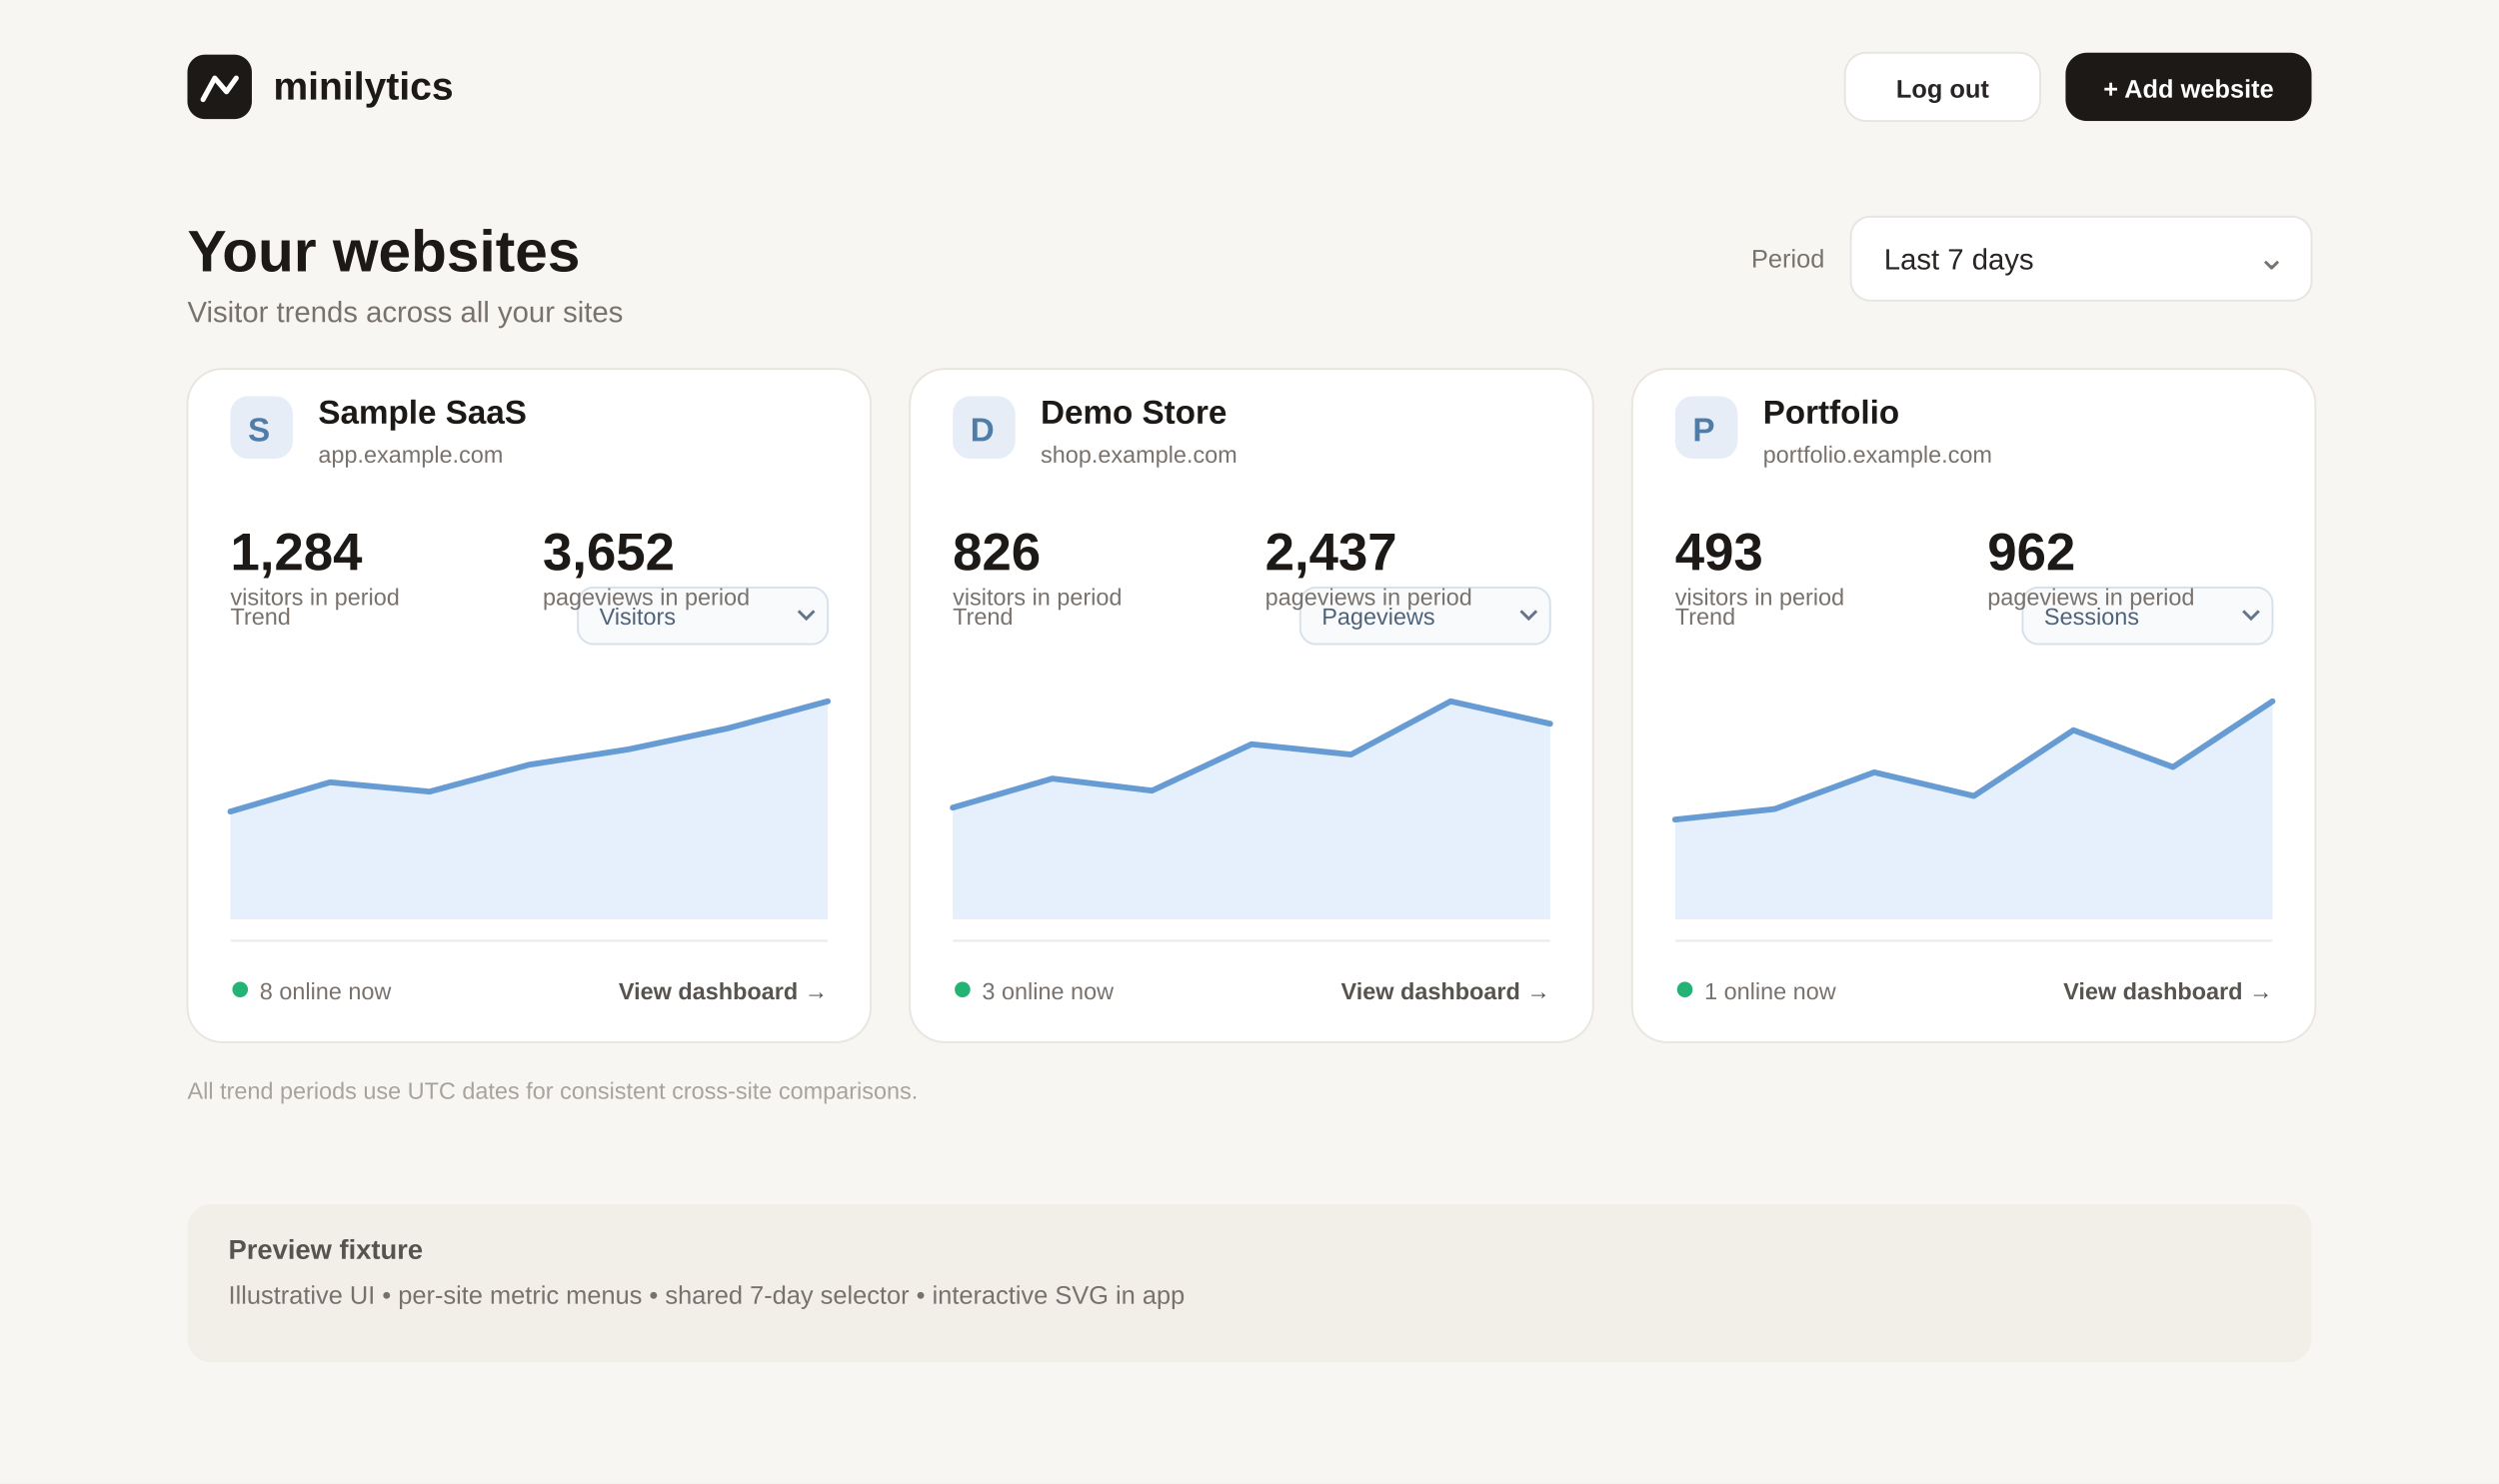
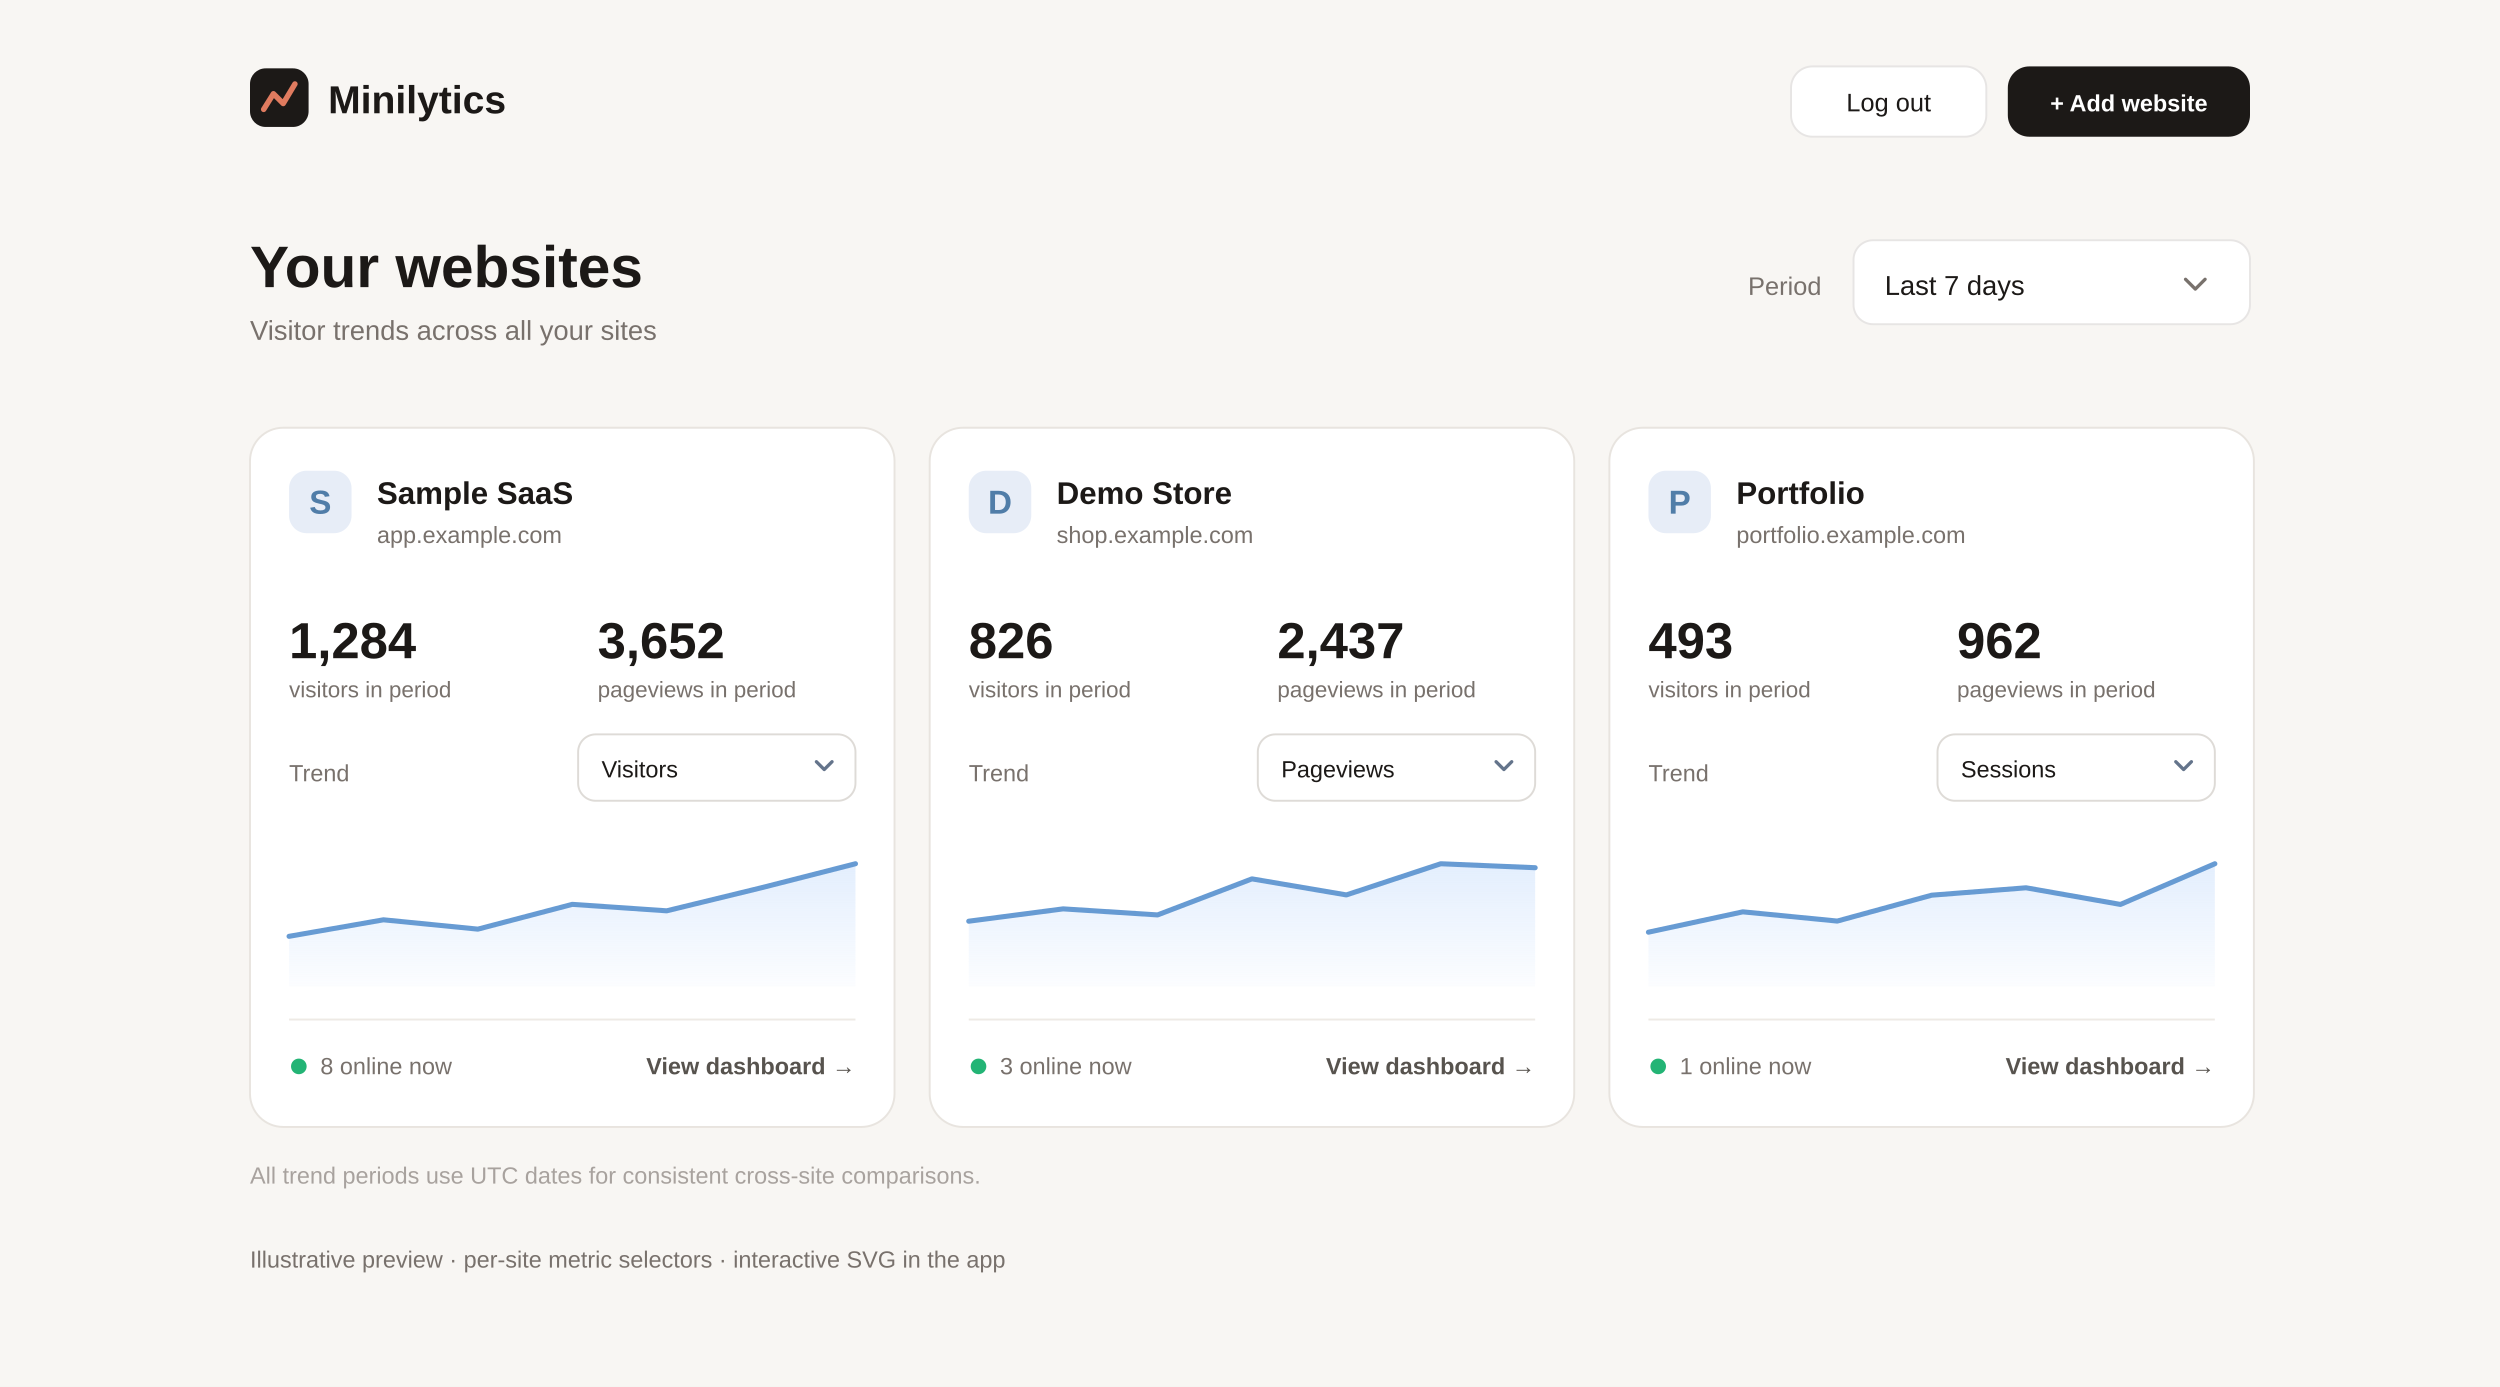
- <svg xmlns="http://www.w3.org/2000/svg" width="1280" height="760" viewBox="0 0 1280 760">
-   <rect x="0" y="0" width="1280" height="760" rx="0" fill="#f8f6f3" stroke="none" />
-   <rect x="96" y="28" width="33" height="33" rx="9" fill="#1c1917" stroke="none" />
-   <path d="M104 51 l6 -11 6 7 5 -7" fill="none" stroke="#fff" stroke-width="2.6" stroke-linecap="round" stroke-linejoin="round" />
-   <text x="140" y="51" font-family="Arial, Helvetica, sans-serif" font-size="20" fill="#1c1917" font-weight="700">minilytics</text>
-   <rect x="945" y="27" width="100" height="35" rx="11" fill="#fff" stroke="#e7e5e4" />
-   <text x="995" y="50" font-family="Arial, Helvetica, sans-serif" font-size="13" fill="#292524" font-weight="600" text-anchor="middle">Log out</text>
-   <rect x="1058" y="27" width="126" height="35" rx="11" fill="#1c1917" stroke="none" />
-   <text x="1121" y="50" font-family="Arial, Helvetica, sans-serif" font-size="13" fill="#fff" font-weight="600" text-anchor="middle">+ Add website</text>
-   <text x="96" y="139" font-family="Arial, Helvetica, sans-serif" font-size="30" fill="#1c1917" font-weight="700">Your websites</text>
-   <text x="96" y="165" font-family="Arial, Helvetica, sans-serif" font-size="15" fill="#78716c" font-weight="400">Visitor trends across all your sites</text>
-   <text x="897" y="137" font-family="Arial, Helvetica, sans-serif" font-size="13" fill="#78716c" font-weight="400">Period</text>
-   <rect x="948" y="111" width="236" height="43" rx="10" fill="#ffffff" stroke="#e7e5e4" />
-   <text x="965" y="138" font-family="Arial, Helvetica, sans-serif" font-size="15" fill="#292524" font-weight="500">Last 7 days</text>
-   <text x="1156" y="138" font-family="Arial, Helvetica, sans-serif" font-size="18" fill="#78716c" font-weight="400">⌄</text>
-   <rect x="96" y="189" width="350" height="345" rx="18" fill="#ffffff" stroke="#e9e5df" />
-   <rect x="296" y="301" width="128" height="29" rx="8" fill="#f8fafc" stroke="#d6e1ec" />
-   <text x="307" y="320" font-family="Arial, Helvetica, sans-serif" font-size="12" fill="#50627a">Visitors</text>
-   <path d="M409 313 l4 4 4 -4" fill="none" stroke="#64748b" stroke-width="1.5" />
-   <text x="118" y="320" font-family="Arial, Helvetica, sans-serif" font-size="12" fill="#78716c">Trend</text>
-   <rect x="118" y="203" width="32" height="32" rx="9" fill="#e7edf7" stroke="none" />
-   <text x="127" y="226" font-family="Arial, Helvetica, sans-serif" font-size="17" fill="#507da8" font-weight="700">S</text>
-   <text x="163" y="217" font-family="Arial, Helvetica, sans-serif" font-size="17" fill="#1c1917" font-weight="700">Sample SaaS</text>
-   <text x="163" y="237" font-family="Arial, Helvetica, sans-serif" font-size="12" fill="#78716c" font-weight="400">app.example.com</text>
-   <text x="118" y="292" font-family="Arial, Helvetica, sans-serif" font-size="27" fill="#1c1917" font-weight="700">1,284</text>
-   <text x="118" y="310" font-family="Arial, Helvetica, sans-serif" font-size="12" fill="#78716c" font-weight="400">visitors in period</text>
-   <text x="278" y="292" font-family="Arial, Helvetica, sans-serif" font-size="27" fill="#1c1917" font-weight="700">3,652</text>
-   <text x="278" y="310" font-family="Arial, Helvetica, sans-serif" font-size="12" fill="#78716c" font-weight="400">pageviews in period</text>
-   <path d="M118.0 415.8 L169.0 400.8 L220.0 405.6 L271.0 391.8 L322.0 383.9 L373.0 373.1 L424.0 359.3 L424.0 471.0 L118 471.0 Z" fill="#d7e8fa" opacity=".65" />
-   <path d="M118.0 415.8 L169.0 400.8 L220.0 405.6 L271.0 391.8 L322.0 383.9 L373.0 373.1 L424.0 359.3" fill="none" stroke="#679bd3" stroke-width="3" stroke-linejoin="round" stroke-linecap="round" />
-   <path d="M118 482 H424" stroke="#eeeae5" />
-   <circle cx="123" cy="507" r="4" fill="#23b475" />
-   <text x="133" y="512" font-family="Arial, Helvetica, sans-serif" font-size="12" fill="#78716c" font-weight="400">8 online now</text>
-   <text x="424" y="512" font-family="Arial, Helvetica, sans-serif" font-size="12" fill="#57534e" font-weight="600" text-anchor="end">View dashboard →</text>
-   <rect x="466" y="189" width="350" height="345" rx="18" fill="#ffffff" stroke="#e9e5df" />
-   <rect x="666" y="301" width="128" height="29" rx="8" fill="#f8fafc" stroke="#d6e1ec" />
-   <text x="677" y="320" font-family="Arial, Helvetica, sans-serif" font-size="12" fill="#50627a">Pageviews</text>
-   <path d="M779 313 l4 4 4 -4" fill="none" stroke="#64748b" stroke-width="1.5" />
-   <text x="488" y="320" font-family="Arial, Helvetica, sans-serif" font-size="12" fill="#78716c">Trend</text>
-   <rect x="488" y="203" width="32" height="32" rx="9" fill="#e7edf7" stroke="none" />
-   <text x="497" y="226" font-family="Arial, Helvetica, sans-serif" font-size="17" fill="#507da8" font-weight="700">D</text>
-   <text x="533" y="217" font-family="Arial, Helvetica, sans-serif" font-size="17" fill="#1c1917" font-weight="700">Demo Store</text>
-   <text x="533" y="237" font-family="Arial, Helvetica, sans-serif" font-size="12" fill="#78716c" font-weight="400">shop.example.com</text>
-   <text x="488" y="292" font-family="Arial, Helvetica, sans-serif" font-size="27" fill="#1c1917" font-weight="700">826</text>
-   <text x="488" y="310" font-family="Arial, Helvetica, sans-serif" font-size="12" fill="#78716c" font-weight="400">visitors in period</text>
-   <text x="648" y="292" font-family="Arial, Helvetica, sans-serif" font-size="27" fill="#1c1917" font-weight="700">2,437</text>
-   <text x="648" y="310" font-family="Arial, Helvetica, sans-serif" font-size="12" fill="#78716c" font-weight="400">pageviews in period</text>
-   <path d="M488.0 413.8 L539.0 398.9 L590.0 405.1 L641.0 381.3 L692.0 386.6 L743.0 359.3 L794.0 370.8 L794.0 471.0 L488 471.0 Z" fill="#d7e8fa" opacity=".65" />
-   <path d="M488.0 413.8 L539.0 398.9 L590.0 405.1 L641.0 381.3 L692.0 386.6 L743.0 359.3 L794.0 370.8" fill="none" stroke="#679bd3" stroke-width="3" stroke-linejoin="round" stroke-linecap="round" />
-   <path d="M488 482 H794" stroke="#eeeae5" />
-   <circle cx="493" cy="507" r="4" fill="#23b475" />
-   <text x="503" y="512" font-family="Arial, Helvetica, sans-serif" font-size="12" fill="#78716c" font-weight="400">3 online now</text>
-   <text x="794" y="512" font-family="Arial, Helvetica, sans-serif" font-size="12" fill="#57534e" font-weight="600" text-anchor="end">View dashboard →</text>
-   <rect x="836" y="189" width="350" height="345" rx="18" fill="#ffffff" stroke="#e9e5df" />
-   <rect x="1036" y="301" width="128" height="29" rx="8" fill="#f8fafc" stroke="#d6e1ec" />
-   <text x="1047" y="320" font-family="Arial, Helvetica, sans-serif" font-size="12" fill="#50627a">Sessions</text>
-   <path d="M1149 313 l4 4 4 -4" fill="none" stroke="#64748b" stroke-width="1.5" />
-   <text x="858" y="320" font-family="Arial, Helvetica, sans-serif" font-size="12" fill="#78716c">Trend</text>
-   <rect x="858" y="203" width="32" height="32" rx="9" fill="#e7edf7" stroke="none" />
-   <text x="867" y="226" font-family="Arial, Helvetica, sans-serif" font-size="17" fill="#507da8" font-weight="700">P</text>
-   <text x="903" y="217" font-family="Arial, Helvetica, sans-serif" font-size="17" fill="#1c1917" font-weight="700">Portfolio</text>
-   <text x="903" y="237" font-family="Arial, Helvetica, sans-serif" font-size="12" fill="#78716c" font-weight="400">portfolio.example.com</text>
-   <text x="858" y="292" font-family="Arial, Helvetica, sans-serif" font-size="27" fill="#1c1917" font-weight="700">493</text>
-   <text x="858" y="310" font-family="Arial, Helvetica, sans-serif" font-size="12" fill="#78716c" font-weight="400">visitors in period</text>
-   <text x="1018" y="292" font-family="Arial, Helvetica, sans-serif" font-size="27" fill="#1c1917" font-weight="700">962</text>
-   <text x="1018" y="310" font-family="Arial, Helvetica, sans-serif" font-size="12" fill="#78716c" font-weight="400">pageviews in period</text>
-   <path d="M858.0 419.9 L909.0 414.5 L960.0 395.7 L1011.0 407.8 L1062.0 374.1 L1113.0 393.0 L1164.0 359.3 L1164.0 471.0 L858 471.0 Z" fill="#d7e8fa" opacity=".65" />
-   <path d="M858.0 419.9 L909.0 414.5 L960.0 395.7 L1011.0 407.8 L1062.0 374.1 L1113.0 393.0 L1164.0 359.3" fill="none" stroke="#679bd3" stroke-width="3" stroke-linejoin="round" stroke-linecap="round" />
-   <path d="M858 482 H1164" stroke="#eeeae5" />
-   <circle cx="863" cy="507" r="4" fill="#23b475" />
-   <text x="873" y="512" font-family="Arial, Helvetica, sans-serif" font-size="12" fill="#78716c" font-weight="400">1 online now</text>
-   <text x="1164" y="512" font-family="Arial, Helvetica, sans-serif" font-size="12" fill="#57534e" font-weight="600" text-anchor="end">View dashboard →</text>
-   <text x="96" y="563" font-family="Arial, Helvetica, sans-serif" font-size="12" fill="#a8a29e" font-weight="400">All trend periods use UTC dates for consistent cross-site comparisons.</text>
-   <rect x="96" y="617" width="1088" height="81" rx="12" fill="#f2eee8" stroke="none" />
-   <text x="117" y="645" font-family="Arial, Helvetica, sans-serif" font-size="14" fill="#57534e" font-weight="700">Preview fixture</text>
-   <text x="117" y="668" font-family="Arial, Helvetica, sans-serif" font-size="13" fill="#78716c" font-weight="400">Illustrative UI • per-site metric menus • shared 7-day selector • interactive SVG in app</text>
+ <svg xmlns="http://www.w3.org/2000/svg" width="1280" height="710" viewBox="0 0 1280 710">
+   <rect x="0" y="0" width="1280" height="710" rx="0" fill="#f8f6f3" />
+   <rect x="128" y="35" width="30" height="30" rx="8" fill="#1c1917" />
+   <path d="M135 56 L140 48 L145 53 L151 43" fill="none" stroke="#e07b5f" stroke-width="2.8" stroke-linecap="round" stroke-linejoin="round" />
+   <text x="168" y="58" font-family="Arial, Helvetica, sans-serif" font-size="20" fill="#1c1917" font-weight="700">Minilytics</text>
+   <rect x="917" y="34" width="100" height="36" rx="11" fill="#fff" stroke="#e7e5e4" />
+   <text x="967" y="57" font-family="Arial, Helvetica, sans-serif" font-size="13" fill="#1c1917" font-weight="500" text-anchor="middle">Log out</text>
+   <rect x="1028" y="34" width="124" height="36" rx="11" fill="#1c1917" />
+   <text x="1090" y="57" font-family="Arial, Helvetica, sans-serif" font-size="12" fill="#fff" font-weight="600" text-anchor="middle">+ Add website</text>
+   <text x="128" y="147" font-family="Arial, Helvetica, sans-serif" font-size="30" fill="#1c1917" font-weight="700">Your websites</text>
+   <text x="128" y="174" font-family="Arial, Helvetica, sans-serif" font-size="14" fill="#78716c" font-weight="400">Visitor trends across all your sites</text>
+   <text x="895" y="151" font-family="Arial, Helvetica, sans-serif" font-size="13" fill="#78716c" font-weight="400">Period</text>
+   <rect x="949" y="123" width="203" height="43" rx="10" fill="#fff" stroke="#e7e5e4" />
+   <text x="965" y="151" font-family="Arial, Helvetica, sans-serif" font-size="14" fill="#1c1917" font-weight="500">Last 7 days</text>
+   <path d="M1119 143 l5 5 5 -5" fill="none" stroke="#78716c" stroke-width="1.7" stroke-linecap="round" stroke-linejoin="round" />
+   <rect x="128" y="219" width="330" height="358" rx="17" fill="#ffffff" stroke="#e8e4df" />
+   <rect x="148" y="241" width="32" height="32" rx="9" fill="#e7edf7" />
+   <text x="164" y="263" font-family="Arial, Helvetica, sans-serif" font-size="17" fill="#507da8" font-weight="700" text-anchor="middle">S</text>
+   <text x="193" y="258" font-family="Arial, Helvetica, sans-serif" font-size="16" fill="#1c1917" font-weight="700">Sample SaaS</text>
+   <text x="193" y="278" font-family="Arial, Helvetica, sans-serif" font-size="12" fill="#78716c" font-weight="400">app.example.com</text>
+   <text x="148" y="337" font-family="Arial, Helvetica, sans-serif" font-size="26" fill="#1c1917" font-weight="700">1,284</text>
+   <text x="148" y="357" font-family="Arial, Helvetica, sans-serif" font-size="11.5" fill="#78716c" font-weight="400">visitors in period</text>
+   <text x="306" y="337" font-family="Arial, Helvetica, sans-serif" font-size="26" fill="#1c1917" font-weight="700">3,652</text>
+   <text x="306" y="357" font-family="Arial, Helvetica, sans-serif" font-size="11.5" fill="#78716c" font-weight="400">pageviews in period</text>
+   <text x="148" y="400" font-family="Arial, Helvetica, sans-serif" font-size="12" fill="#78716c" font-weight="400">Trend</text>
+   <rect x="296" y="376" width="142" height="34" rx="9" fill="#ffffff" stroke="#dedbd7" />
+   <text x="308" y="398" font-family="Arial, Helvetica, sans-serif" font-size="12" fill="#1c1917" font-weight="500">Visitors</text>
+   <path d="M418 390 l4 4 4 -4" fill="none" stroke="#64748b" stroke-width="1.7" stroke-linecap="round" stroke-linejoin="round" />
+   <defs>
+     <linearGradient id="grad-148-426" x1="0" y1="0" x2="0" y2="1">
+       <stop offset="0" stop-color="#dceafd" stop-opacity="0.8" />
+       <stop offset="1" stop-color="#dceafd" stop-opacity="0.1" />
+     </linearGradient>
+   </defs>
+   <path d="M148.00,479.40 L196.33,470.94 L244.67,475.72 L293.00,463.03 L341.33,466.34 L389.67,454.57 L438.00,442.24 L438,505 L148,505 Z" fill="url(#grad-148-426)" stroke-width="1" stroke-linecap="round" stroke-linejoin="round" />
+   <path d="M148.00,479.40 L196.33,470.94 L244.67,475.72 L293.00,463.03 L341.33,466.34 L389.67,454.57 L438.00,442.24" fill="none" stroke="#679bd3" stroke-width="2.6" stroke-linecap="round" stroke-linejoin="round" />
+   <line x1="148" y1="522" x2="438" y2="522" stroke="#eeeae5" stroke-width="1" />
+   <circle cx="153" cy="546" r="4" fill="#23b475" />
+   <text x="164" y="550" font-family="Arial, Helvetica, sans-serif" font-size="12" fill="#78716c" font-weight="400">8 online now</text>
+   <text x="438" y="550" font-family="Arial, Helvetica, sans-serif" font-size="12" fill="#57534e" font-weight="600" text-anchor="end">View dashboard →</text>
+   <rect x="476" y="219" width="330" height="358" rx="17" fill="#ffffff" stroke="#e8e4df" />
+   <rect x="496" y="241" width="32" height="32" rx="9" fill="#e7edf7" />
+   <text x="512" y="263" font-family="Arial, Helvetica, sans-serif" font-size="17" fill="#507da8" font-weight="700" text-anchor="middle">D</text>
+   <text x="541" y="258" font-family="Arial, Helvetica, sans-serif" font-size="16" fill="#1c1917" font-weight="700">Demo Store</text>
+   <text x="541" y="278" font-family="Arial, Helvetica, sans-serif" font-size="12" fill="#78716c" font-weight="400">shop.example.com</text>
+   <text x="496" y="337" font-family="Arial, Helvetica, sans-serif" font-size="26" fill="#1c1917" font-weight="700">826</text>
+   <text x="496" y="357" font-family="Arial, Helvetica, sans-serif" font-size="11.5" fill="#78716c" font-weight="400">visitors in period</text>
+   <text x="654" y="337" font-family="Arial, Helvetica, sans-serif" font-size="26" fill="#1c1917" font-weight="700">2,437</text>
+   <text x="654" y="357" font-family="Arial, Helvetica, sans-serif" font-size="11.5" fill="#78716c" font-weight="400">pageviews in period</text>
+   <text x="496" y="400" font-family="Arial, Helvetica, sans-serif" font-size="12" fill="#78716c" font-weight="400">Trend</text>
+   <rect x="644" y="376" width="142" height="34" rx="9" fill="#ffffff" stroke="#dedbd7" />
+   <text x="656" y="398" font-family="Arial, Helvetica, sans-serif" font-size="12" fill="#1c1917" font-weight="500">Pageviews</text>
+   <path d="M766 390 l4 4 4 -4" fill="none" stroke="#64748b" stroke-width="1.7" stroke-linecap="round" stroke-linejoin="round" />
+   <defs>
+     <linearGradient id="grad-496-426" x1="0" y1="0" x2="0" y2="1">
+       <stop offset="0" stop-color="#dceafd" stop-opacity="0.8" />
+       <stop offset="1" stop-color="#dceafd" stop-opacity="0.1" />
+     </linearGradient>
+   </defs>
+   <path d="M496.00,471.66 L544.33,465.34 L592.67,468.44 L641.00,449.98 L689.33,458.20 L737.67,442.24 L786.00,444.27 L786,505 L496,505 Z" fill="url(#grad-496-426)" stroke-width="1" stroke-linecap="round" stroke-linejoin="round" />
+   <path d="M496.00,471.66 L544.33,465.34 L592.67,468.44 L641.00,449.98 L689.33,458.20 L737.67,442.24 L786.00,444.27" fill="none" stroke="#679bd3" stroke-width="2.6" stroke-linecap="round" stroke-linejoin="round" />
+   <line x1="496" y1="522" x2="786" y2="522" stroke="#eeeae5" stroke-width="1" />
+   <circle cx="501" cy="546" r="4" fill="#23b475" />
+   <text x="512" y="550" font-family="Arial, Helvetica, sans-serif" font-size="12" fill="#78716c" font-weight="400">3 online now</text>
+   <text x="786" y="550" font-family="Arial, Helvetica, sans-serif" font-size="12" fill="#57534e" font-weight="600" text-anchor="end">View dashboard →</text>
+   <rect x="824" y="219" width="330" height="358" rx="17" fill="#ffffff" stroke="#e8e4df" />
+   <rect x="844" y="241" width="32" height="32" rx="9" fill="#e7edf7" />
+   <text x="860" y="263" font-family="Arial, Helvetica, sans-serif" font-size="17" fill="#507da8" font-weight="700" text-anchor="middle">P</text>
+   <text x="889" y="258" font-family="Arial, Helvetica, sans-serif" font-size="16" fill="#1c1917" font-weight="700">Portfolio</text>
+   <text x="889" y="278" font-family="Arial, Helvetica, sans-serif" font-size="12" fill="#78716c" font-weight="400">portfolio.example.com</text>
+   <text x="844" y="337" font-family="Arial, Helvetica, sans-serif" font-size="26" fill="#1c1917" font-weight="700">493</text>
+   <text x="844" y="357" font-family="Arial, Helvetica, sans-serif" font-size="11.5" fill="#78716c" font-weight="400">visitors in period</text>
+   <text x="1002" y="337" font-family="Arial, Helvetica, sans-serif" font-size="26" fill="#1c1917" font-weight="700">962</text>
+   <text x="1002" y="357" font-family="Arial, Helvetica, sans-serif" font-size="11.5" fill="#78716c" font-weight="400">pageviews in period</text>
+   <text x="844" y="400" font-family="Arial, Helvetica, sans-serif" font-size="12" fill="#78716c" font-weight="400">Trend</text>
+   <rect x="992" y="376" width="142" height="34" rx="9" fill="#ffffff" stroke="#dedbd7" />
+   <text x="1004" y="398" font-family="Arial, Helvetica, sans-serif" font-size="12" fill="#1c1917" font-weight="500">Sessions</text>
+   <path d="M1114 390 l4 4 4 -4" fill="none" stroke="#64748b" stroke-width="1.7" stroke-linecap="round" stroke-linejoin="round" />
+   <defs>
+     <linearGradient id="grad-844-426" x1="0" y1="0" x2="0" y2="1">
+       <stop offset="0" stop-color="#dceafd" stop-opacity="0.8" />
+       <stop offset="1" stop-color="#dceafd" stop-opacity="0.1" />
+     </linearGradient>
+   </defs>
+   <path d="M844.00,477.28 L892.33,466.86 L940.67,471.59 L989.00,458.34 L1037.33,454.55 L1085.67,463.07 L1134.00,442.24 L1134,505 L844,505 Z" fill="url(#grad-844-426)" stroke-width="1" stroke-linecap="round" stroke-linejoin="round" />
+   <path d="M844.00,477.28 L892.33,466.86 L940.67,471.59 L989.00,458.34 L1037.33,454.55 L1085.67,463.07 L1134.00,442.24" fill="none" stroke="#679bd3" stroke-width="2.6" stroke-linecap="round" stroke-linejoin="round" />
+   <line x1="844" y1="522" x2="1134" y2="522" stroke="#eeeae5" stroke-width="1" />
+   <circle cx="849" cy="546" r="4" fill="#23b475" />
+   <text x="860" y="550" font-family="Arial, Helvetica, sans-serif" font-size="12" fill="#78716c" font-weight="400">1 online now</text>
+   <text x="1134" y="550" font-family="Arial, Helvetica, sans-serif" font-size="12" fill="#57534e" font-weight="600" text-anchor="end">View dashboard →</text>
+   <text x="128" y="606" font-family="Arial, Helvetica, sans-serif" font-size="12" fill="#a8a29e" font-weight="400">All trend periods use UTC dates for consistent cross-site comparisons.</text>
+   <text x="128" y="649" font-family="Arial, Helvetica, sans-serif" font-size="12" fill="#78716c" font-weight="400">Illustrative preview · per-site metric selectors · interactive SVG in the app</text>
</svg>
